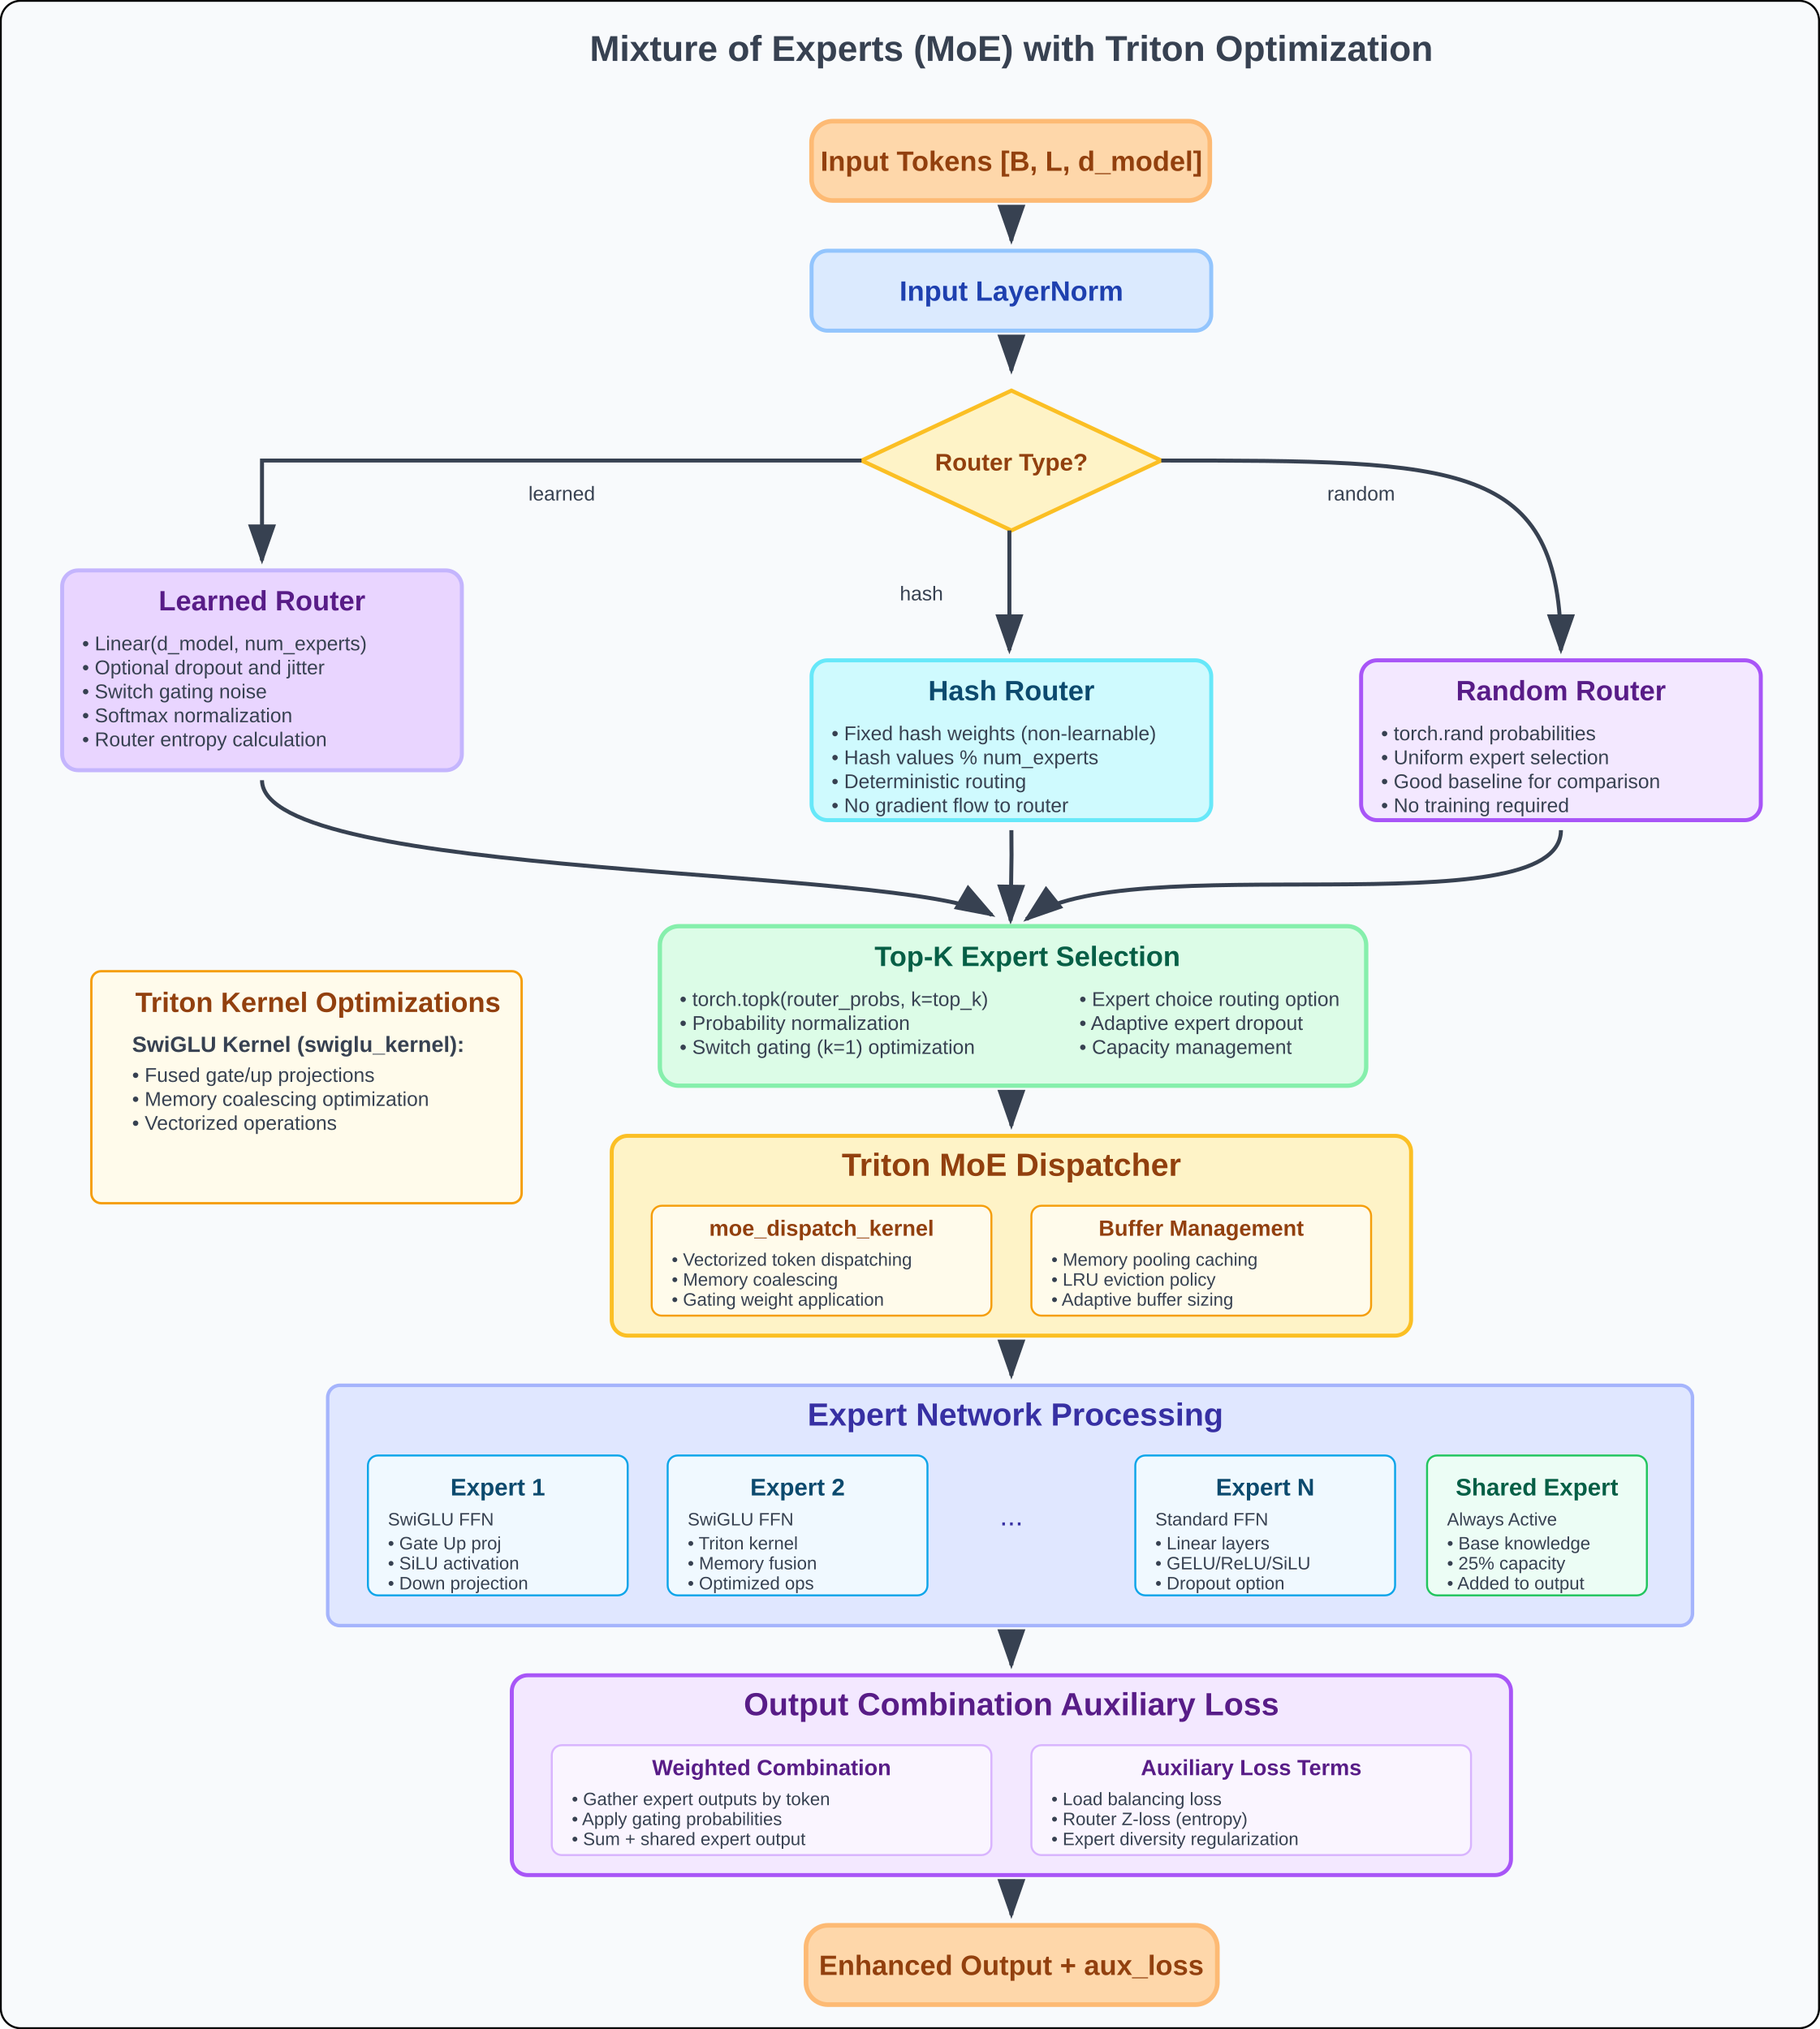
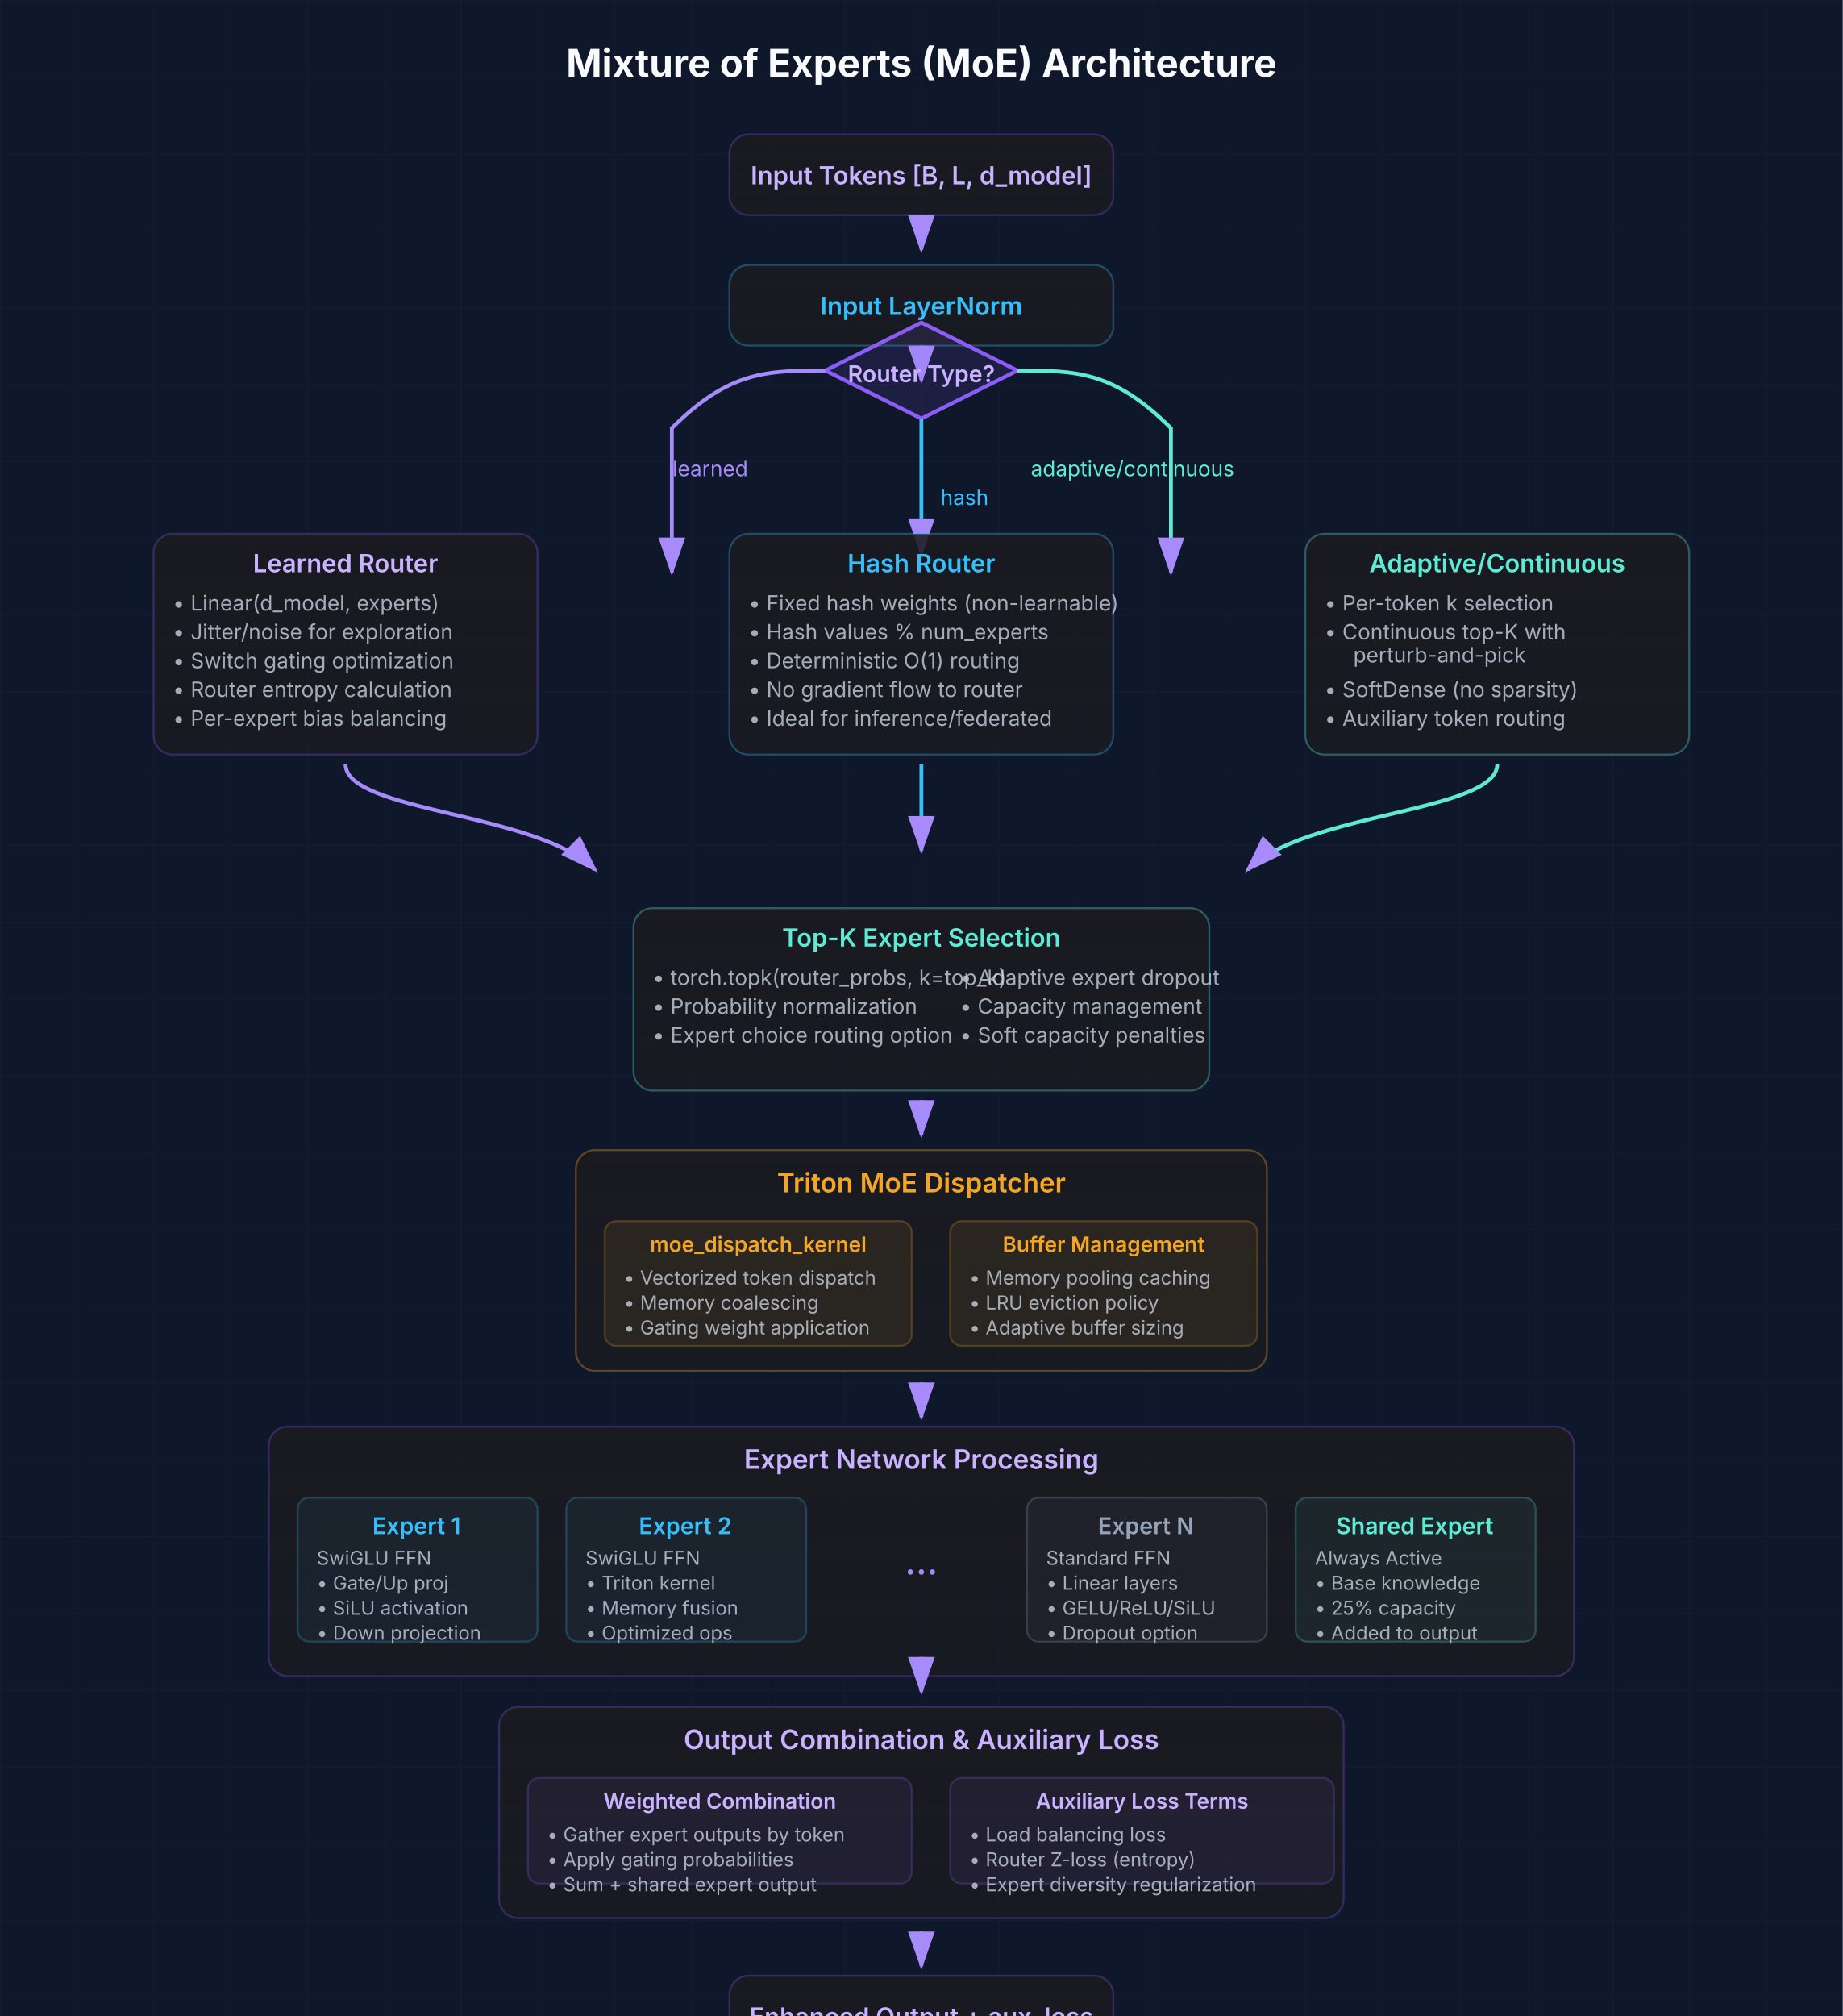
- <svg xmlns="http://www.w3.org/2000/svg" width="910.657" height="1015.545" version="1.1" id="svg68">
+ <svg xmlns="http://www.w3.org/2000/svg" width="960" height="1050" version="1.1" id="svg68">
  <defs id="defs1">
    <marker id="arrowhead" markerWidth="10" markerHeight="7" refX="9" refY="3.5" orient="auto" markerUnits="strokeWidth">
-       <polygon points="0,0 10,3.5 0,7 " fill="#374151" stroke="none" id="polygon1" />
+       <polygon points="0,0 10,3.5 0,7 " fill="#a78bfa" stroke="none" id="polygon1" />
    </marker>
-     <marker id="diamond" markerWidth="8" markerHeight="8" refX="4" refY="4" orient="auto">
-       <polygon points="0,4 4,0 8,4 4,8 " fill="#f59e0b" stroke="#92400e" id="diamond1" />
-     </marker>
+     <filter id="glow" x="-20%" y="-20%" width="140%" height="140%">
+       <feGaussianBlur stdDeviation="4" result="blur" />
+       <feComposite in="SourceGraphic" in2="blur" operator="over" />
+     </filter>
+     <linearGradient id="glass-bg" x1="0%" y1="0%" x2="0%" y2="100%">
+       <stop offset="0%" style="stop-color:rgba(27,27,31,0.88);stop-opacity:1" />
+       <stop offset="100%" style="stop-color:rgba(27,27,31,0.72);stop-opacity:1" />
+     </linearGradient>
+     <linearGradient id="purple-grad" x1="0%" y1="0%" x2="100%" y2="100%">
+       <stop offset="0%" style="stop-color:#8b5cf6;stop-opacity:1" />
+       <stop offset="100%" style="stop-color:#6d28d9;stop-opacity:1" />
+     </linearGradient>
+     <linearGradient id="cyan-grad" x1="0%" y1="0%" x2="100%" y2="100%">
+       <stop offset="0%" style="stop-color:#38bdf8;stop-opacity:1" />
+       <stop offset="100%" style="stop-color:#0f766e;stop-opacity:1" />
+     </linearGradient>
+     <linearGradient id="amber-grad" x1="0%" y1="0%" x2="100%" y2="100%">
+       <stop offset="0%" style="stop-color:#f5a524;stop-opacity:1" />
+       <stop offset="100%" style="stop-color:#d97706;stop-opacity:1" />
+     </linearGradient>
  </defs>
-   <path width="909.887" height="1014.776" fill="#f8fafc" stroke="#e2e8f0" stroke-width="0.769" id="rect1" x="0.385" y="0.385" d="M 10.385,0.385 H 900.272 a 10,10 45 0 1 10,10 V 1005.161 a 10,10 135 0 1 -10,10 H 10.385 a 10,10 45 0 1 -10,-10 l 0,-994.776 A 10,10 135 0 1 10.385,0.385 Z" style="stroke:#000000;stroke-opacity:1;stroke-width:1;stroke-dasharray:none" />
-   <text x="506.11" y="30.5" text-anchor="middle" font-family="Arial, sans-serif" font-size="18px" font-weight="bold" fill="#374151" id="title">Mixture of Experts (MoE) with Triton Optimization</text>
-   <rect x="406.099" y="60.648" width="199.302" height="39.703" fill="#fed7aa" stroke="#fdba74" stroke-width="2.297" rx="10.629" id="rect_input" />
-   <text x="506.11" y="85.5" text-anchor="middle" font-family="Arial, sans-serif" font-size="14px" font-weight="bold" fill="#92400e" id="text_input">Input Tokens [B, L, d_model]</text>
-   <path d="m 506.11,105.5 v 15" stroke="#374151" stroke-width="2" fill="none" marker-end="url(#arrowhead)" id="arrow1" />
-   <rect x="406.11" y="125.5" width="200" height="40" fill="#dbeafe" stroke="#93c5fd" stroke-width="2" rx="8" id="rect_norm" />
-   <text x="506.11" y="150.5" text-anchor="middle" font-family="Arial, sans-serif" font-size="14px" font-weight="bold" fill="#1e40af" id="text_norm">Input LayerNorm</text>
-   <path d="m 506.11,170.5 v 15" stroke="#374151" stroke-width="2" fill="none" marker-end="url(#arrowhead)" id="arrow2" />
-   <polygon points="650,265 575,230 650,195 725,230 " fill="#fef3c7" stroke="#fbbf24" stroke-width="2" id="router_type_selector" transform="translate(-143.8903,0.5)" />
-   <text x="506.11" y="235.5" text-anchor="middle" font-family="Arial, sans-serif" font-size="12px" font-weight="bold" fill="#92400e" id="text_router_type_selector">Router Type?</text>
-   <path d="m 431.11,230.5 c -150,0 -250,0 -300,0 v 50" stroke="#374151" stroke-width="2" fill="none" marker-end="url(#arrowhead)" id="path_learned" />
-   <text x="281.11" y="250.5" text-anchor="middle" font-family="Arial, sans-serif" font-size="10px" fill="#374151" id="label_learned">learned</text>
-   <rect x="31.11" y="285.5" width="200" height="100" fill="#e9d5ff" stroke="#c4b5fd" stroke-width="2" rx="8" id="rect_learned" />
-   <text x="131.11" y="305.5" text-anchor="middle" font-family="Arial, sans-serif" font-size="14px" font-weight="bold" fill="#581c87" id="text_learned_title">Learned Router</text>
-   <text x="41.11" y="325.5" font-family="Arial, sans-serif" font-size="10px" fill="#374151" id="text_learned1">• Linear(d_model, num_experts)</text>
-   <text x="41.11" y="337.5" font-family="Arial, sans-serif" font-size="10px" fill="#374151" id="text_learned2">• Optional dropout and jitter</text>
-   <text x="41.11" y="349.5" font-family="Arial, sans-serif" font-size="10px" fill="#374151" id="text_learned3">• Switch gating noise</text>
-   <text x="41.11" y="361.5" font-family="Arial, sans-serif" font-size="10px" fill="#374151" id="text_learned4">• Softmax normalization</text>
-   <text x="41.11" y="373.5" font-family="Arial, sans-serif" font-size="10px" fill="#374151" id="text_learned5">• Router entropy calculation</text>
-   <path d="m 505.11,265.5 c 0,20 0,40 0,60" stroke="#374151" stroke-width="2" fill="none" marker-end="url(#arrowhead)" id="path_hash" />
-   <text x="461.11" y="300.5" text-anchor="middle" font-family="Arial, sans-serif" font-size="10px" fill="#374151" id="label_hash">hash</text>
-   <rect x="406.11" y="330.5" width="200" height="80" fill="#cffafe" stroke="#67e8f9" stroke-width="2" rx="8" id="rect_hash" />
-   <text x="506.11" y="350.5" text-anchor="middle" font-family="Arial, sans-serif" font-size="14px" font-weight="bold" fill="#0c4a6e" id="text_hash_title">Hash Router</text>
-   <text x="416.11" y="370.5" font-family="Arial, sans-serif" font-size="10px" fill="#374151" id="text_hash1">• Fixed hash weights (non-learnable)</text>
-   <text x="416.11" y="382.5" font-family="Arial, sans-serif" font-size="10px" fill="#374151" id="text_hash2">• Hash values % num_experts</text>
-   <text x="416.11" y="394.5" font-family="Arial, sans-serif" font-size="10px" fill="#374151" id="text_hash3">• Deterministic routing</text>
-   <text x="416.11" y="406.5" font-family="Arial, sans-serif" font-size="10px" fill="#374151" id="text_hash4">• No gradient flow to router</text>
-   <path d="m 581.11,230.5 c 150,0 200,0 200,95" stroke="#374151" stroke-width="2" fill="none" marker-end="url(#arrowhead)" id="path_random" />
-   <text x="681.11" y="250.5" text-anchor="middle" font-family="Arial, sans-serif" font-size="10px" fill="#374151" id="label_random">random</text>
-   <rect x="681.11" y="330.5" width="200" height="80" fill="#f3e8ff" stroke="#a855f7" stroke-width="2" rx="8" id="rect_random" />
-   <text x="781.11" y="350.5" text-anchor="middle" font-family="Arial, sans-serif" font-size="14px" font-weight="bold" fill="#581c87" id="text_random_title">Random Router</text>
-   <text x="691.11" y="370.5" font-family="Arial, sans-serif" font-size="10px" fill="#374151" id="text_random1">• torch.rand probabilities</text>
-   <text x="691.11" y="382.5" font-family="Arial, sans-serif" font-size="10px" fill="#374151" id="text_random2">• Uniform expert selection</text>
-   <text x="691.11" y="394.5" font-family="Arial, sans-serif" font-size="10px" fill="#374151" id="text_random3">• Good baseline for comparison</text>
-   <text x="691.11" y="406.5" font-family="Arial, sans-serif" font-size="10px" fill="#374151" id="text_random4">• No training required</text>
-   <path d="m 131.11,390.5 c 0,50 322.844,42.812 365.254,67.442" stroke="#374151" stroke-width="2" fill="none" marker-end="url(#arrowhead)" id="conv_learned" />
-   <path d="m 506.11,415.5 c 0,20 0.317,-2.283 -0.402,45.317" stroke="#374151" stroke-width="2" fill="none" marker-end="url(#arrowhead)" id="conv_hash" />
-   <path d="m 781.11,415.5 c 0,50 -220.771,7.59 -267.495,44.598" stroke="#374151" stroke-width="2" fill="none" marker-end="url(#arrowhead)" id="conv_random" />
-   <rect x="330.194" y="463.584" width="353.46" height="79.831" fill="#dcfce7" stroke="#86efac" stroke-width="2.169" rx="9.426" id="rect_topk" />
-   <text x="514.11" y="483.5" text-anchor="middle" font-family="Arial, sans-serif" font-size="14px" font-weight="bold" fill="#065f46" id="text_topk_title">Top-K Expert Selection</text>
-   <text x="340.11" y="503.5" font-family="Arial, sans-serif" font-size="10px" fill="#374151" id="text_topk1">• torch.topk(router_probs, k=top_k)</text>
-   <text x="340.11" y="515.5" font-family="Arial, sans-serif" font-size="10px" fill="#374151" id="text_topk2">• Probability normalization</text>
-   <text x="340.11" y="527.5" font-family="Arial, sans-serif" font-size="10px" fill="#374151" id="text_topk3">• Switch gating (k=1) optimization</text>
-   <text x="540.11" y="503.5" font-family="Arial, sans-serif" font-size="10px" fill="#374151" id="text_topk4">• Expert choice routing option</text>
-   <text x="540.11" y="515.5" font-family="Arial, sans-serif" font-size="10px" fill="#374151" id="text_topk5">• Adaptive expert dropout</text>
-   <text x="540.11" y="527.5" font-family="Arial, sans-serif" font-size="10px" fill="#374151" id="text_topk6">• Capacity management</text>
-   <path d="m 506.11,548.5 v 15" stroke="#374151" stroke-width="2" fill="none" marker-end="url(#arrowhead)" id="arrow3" />
-   <rect x="306.11" y="568.5" width="400" height="100" fill="#fef3c7" stroke="#fbbf24" stroke-width="2" rx="8" id="rect_dispatcher" />
-   <text x="506.11" y="588.5" text-anchor="middle" font-family="Arial, sans-serif" font-size="16px" font-weight="bold" fill="#92400e" id="text_dispatcher_title">Triton MoE Dispatcher</text>
-   <rect x="326.11" y="603.5" width="170" height="55" fill="#fffbeb" stroke="#f59e0b" stroke-width="1" rx="5" id="rect_dispatch_kernel" />
-   <text x="411.11" y="618.5" text-anchor="middle" font-family="Arial, sans-serif" font-size="11px" font-weight="bold" fill="#92400e" id="text_dispatch_kernel_title">moe_dispatch_kernel</text>
-   <text x="336.11" y="633.5" font-family="Arial, sans-serif" font-size="9px" fill="#374151" id="text_dispatch1">• Vectorized token dispatching</text>
-   <text x="336.11" y="643.5" font-family="Arial, sans-serif" font-size="9px" fill="#374151" id="text_dispatch2">• Memory coalescing</text>
-   <text x="336.11" y="653.5" font-family="Arial, sans-serif" font-size="9px" fill="#374151" id="text_dispatch3">• Gating weight application</text>
-   <rect x="516.11" y="603.5" width="170" height="55" fill="#fffbeb" stroke="#f59e0b" stroke-width="1" rx="5" id="rect_buffer_mgmt" />
-   <text x="601.11" y="618.5" text-anchor="middle" font-family="Arial, sans-serif" font-size="11px" font-weight="bold" fill="#92400e" id="text_buffer_mgmt_title">Buffer Management</text>
-   <text x="526.11" y="633.5" font-family="Arial, sans-serif" font-size="9px" fill="#374151" id="text_buffer1">• Memory pooling caching</text>
-   <text x="526.11" y="643.5" font-family="Arial, sans-serif" font-size="9px" fill="#374151" id="text_buffer2">• LRU eviction policy</text>
-   <text x="526.11" y="653.5" font-family="Arial, sans-serif" font-size="9px" fill="#374151" id="text_buffer3">• Adaptive buffer sizing</text>
-   <path d="m 506.11,673.5 v 15" stroke="#374151" stroke-width="2" fill="none" marker-end="url(#arrowhead)" id="arrow4" />
-   <rect x="163.982" y="693.372" width="682.945" height="120.256" fill="#e0e7ff" stroke="#a5b4fc" stroke-width="1.744" rx="6.071" id="rect_expert_processing" />
-   <text x="508.11" y="713.5" text-anchor="middle" font-family="Arial, sans-serif" font-size="16px" font-weight="bold" fill="#3730a3" id="text_expert_processing_title">Expert Network Processing</text>
-   <rect x="184.11" y="728.5" width="130" height="70" fill="#f0f9ff" stroke="#0ea5e9" stroke-width="1" rx="5" id="rect_expert1" />
-   <text x="249.11" y="748.5" text-anchor="middle" font-family="Arial, sans-serif" font-size="12px" font-weight="bold" fill="#0c4a6e" id="text_expert1_title">Expert 1</text>
-   <text x="194.11" y="763.5" font-family="Arial, sans-serif" font-size="9px" fill="#374151" id="text_expert1_type">SwiGLU FFN</text>
-   <text x="194.11" y="775.5" font-family="Arial, sans-serif" font-size="9px" fill="#374151" id="text_expert1_detail1">• Gate Up proj</text>
-   <text x="194.11" y="785.5" font-family="Arial, sans-serif" font-size="9px" fill="#374151" id="text_expert1_detail2">• SiLU activation</text>
-   <text x="194.11" y="795.5" font-family="Arial, sans-serif" font-size="9px" fill="#374151" id="text_expert1_detail3">• Down projection</text>
-   <rect x="334.11" y="728.5" width="130" height="70" fill="#f0f9ff" stroke="#0ea5e9" stroke-width="1" rx="5" id="rect_expert2" />
-   <text x="399.11" y="748.5" text-anchor="middle" font-family="Arial, sans-serif" font-size="12px" font-weight="bold" fill="#0c4a6e" id="text_expert2_title">Expert 2</text>
-   <text x="344.11" y="763.5" font-family="Arial, sans-serif" font-size="9px" fill="#374151" id="text_expert2_type">SwiGLU FFN</text>
-   <text x="344.11" y="775.5" font-family="Arial, sans-serif" font-size="9px" fill="#374151" id="text_expert2_detail1">• Triton kernel</text>
-   <text x="344.11" y="785.5" font-family="Arial, sans-serif" font-size="9px" fill="#374151" id="text_expert2_detail2">• Memory fusion</text>
-   <text x="344.11" y="795.5" font-family="Arial, sans-serif" font-size="9px" fill="#374151" id="text_expert2_detail3">• Optimized ops</text>
-   <text x="506.11" y="763.5" text-anchor="middle" font-family="Arial, sans-serif" font-size="14px" fill="#3730a3" id="text_experts_dots">...</text>
-   <rect x="568.11" y="728.5" width="130" height="70" fill="#f0f9ff" stroke="#0ea5e9" stroke-width="1" rx="5" id="rect_expertN" />
-   <text x="633.11" y="748.5" text-anchor="middle" font-family="Arial, sans-serif" font-size="12px" font-weight="bold" fill="#0c4a6e" id="text_expertN_title">Expert N</text>
-   <text x="578.11" y="763.5" font-family="Arial, sans-serif" font-size="9px" fill="#374151" id="text_expertN_type">Standard FFN</text>
-   <text x="578.11" y="775.5" font-family="Arial, sans-serif" font-size="9px" fill="#374151" id="text_expertN_detail1">• Linear layers</text>
-   <text x="578.11" y="785.5" font-family="Arial, sans-serif" font-size="9px" fill="#374151" id="text_expertN_detail2">• GELU/ReLU/SiLU</text>
-   <text x="578.11" y="795.5" font-family="Arial, sans-serif" font-size="9px" fill="#374151" id="text_expertN_detail3">• Dropout option</text>
-   <rect x="714.11" y="728.5" width="110" height="70" fill="#ecfdf5" stroke="#22c55e" stroke-width="1" rx="5" id="rect_shared" />
-   <text x="769.11" y="748.5" text-anchor="middle" font-family="Arial, sans-serif" font-size="12px" font-weight="bold" fill="#065f46" id="text_shared_title">Shared Expert</text>
-   <text x="724.11" y="763.5" font-family="Arial, sans-serif" font-size="9px" fill="#374151" id="text_shared_type">Always Active</text>
-   <text x="724.11" y="775.5" font-family="Arial, sans-serif" font-size="9px" fill="#374151" id="text_shared_detail1">• Base knowledge</text>
-   <text x="724.11" y="785.5" font-family="Arial, sans-serif" font-size="9px" fill="#374151" id="text_shared_detail2">• 25% capacity</text>
-   <text x="724.11" y="795.5" font-family="Arial, sans-serif" font-size="9px" fill="#374151" id="text_shared_detail3">• Added to output</text>
-   <path d="m 506.11,818.5 v 15" stroke="#374151" stroke-width="2" fill="none" marker-end="url(#arrowhead)" id="arrow5" />
-   <rect x="256.11" y="838.5" width="500" height="100" fill="#f3e8ff" stroke="#a855f7" stroke-width="2" rx="8" id="rect_output_combination" />
-   <text x="506.11" y="858.5" text-anchor="middle" font-family="Arial, sans-serif" font-size="16px" font-weight="bold" fill="#581c87" id="text_output_combination_title">Output Combination Auxiliary Loss</text>
-   <rect x="276.11" y="873.5" width="220" height="55" fill="#faf5ff" stroke="#d8b4fe" stroke-width="1" rx="5" id="rect_output_comb" />
-   <text x="386.11" y="888.5" text-anchor="middle" font-family="Arial, sans-serif" font-size="11px" font-weight="bold" fill="#581c87" id="text_output_comb_title">Weighted Combination</text>
-   <text x="286.11" y="903.5" font-family="Arial, sans-serif" font-size="9px" fill="#374151" id="text_output_comb1">• Gather expert outputs by token</text>
-   <text x="286.11" y="913.5" font-family="Arial, sans-serif" font-size="9px" fill="#374151" id="text_output_comb2">• Apply gating probabilities</text>
-   <text x="286.11" y="923.5" font-family="Arial, sans-serif" font-size="9px" fill="#374151" id="text_output_comb3">• Sum + shared expert output</text>
-   <rect x="516.11" y="873.5" width="220" height="55" fill="#faf5ff" stroke="#d8b4fe" stroke-width="1" rx="5" id="rect_aux_loss" />
-   <text x="626.11" y="888.5" text-anchor="middle" font-family="Arial, sans-serif" font-size="11px" font-weight="bold" fill="#581c87" id="text_aux_loss_title">Auxiliary Loss Terms</text>
-   <text x="526.11" y="903.5" font-family="Arial, sans-serif" font-size="9px" fill="#374151" id="text_aux_loss1">• Load balancing loss</text>
-   <text x="526.11" y="913.5" font-family="Arial, sans-serif" font-size="9px" fill="#374151" id="text_aux_loss2">• Router Z-loss (entropy)</text>
-   <text x="526.11" y="923.5" font-family="Arial, sans-serif" font-size="9px" fill="#374151" id="text_aux_loss3">• Expert diversity regularization</text>
-   <path d="m 506.11,943.5 v 15" stroke="#374151" stroke-width="2" fill="none" marker-end="url(#arrowhead)" id="arrow6" />
-   <rect x="403.34" y="963.667" width="205.829" height="39.667" fill="#fed7aa" stroke="#fdba74" stroke-width="2.333" rx="10.978" id="rect_final_output" />
-   <text x="506.11" y="988.5" text-anchor="middle" font-family="Arial, sans-serif" font-size="14px" font-weight="bold" fill="#92400e" id="text_final_output">Enhanced Output + aux_loss</text>
-   <rect x="45.707" y="486.098" width="215.322" height="116.128" fill="#fffbeb" stroke="#f59e0b" stroke-width="1.195" rx="4.922" id="rect_triton_details" />
-   <text x="159.11" y="506.5" text-anchor="middle" font-family="Arial, sans-serif" font-size="14px" font-weight="bold" fill="#92400e" id="text_triton_details_title">Triton Kernel Optimizations</text>
-   <text x="66.11" y="526.5" font-family="Arial, sans-serif" font-size="11px" font-weight="bold" fill="#374151" id="triton_swiglu">SwiGLU Kernel (swiglu_kernel):</text>
-   <text x="66.11" y="541.5" font-family="Arial, sans-serif" font-size="10px" fill="#374151" id="triton_swiglu1">• Fused gate/up projections</text>
-   <text x="66.11" y="553.5" font-family="Arial, sans-serif" font-size="10px" fill="#374151" id="triton_swiglu2">• Memory coalescing optimization</text>
-   <text x="66.11" y="565.5" font-family="Arial, sans-serif" font-size="10px" fill="#374151" id="triton_swiglu3">• Vectorized operations</text>
+   <rect width="960" height="1050" fill="#0f172a" id="rect_background" />
+   <pattern id="grid" width="40" height="40" patternUnits="userSpaceOnUse">
+     <path d="M 40 0 L 0 0 0 40" fill="none" stroke="rgba(139,92,246,0.05)" stroke-width="1" />
+   </pattern>
+   <rect width="960" height="1050" fill="url(#grid)" />
+   <text x="480" y="40" text-anchor="middle" font-family="Inter, 'Segoe UI', system-ui, sans-serif" font-size="20px" font-weight="700" fill="#f8fafc" id="title">Mixture of Experts (MoE) Architecture</text>
+   <rect x="380" y="70" width="200" height="42" fill="url(#glass-bg)" stroke="rgba(139,92,246,0.28)" stroke-width="1" rx="10" id="rect_input" />
+   <text x="480" y="96" text-anchor="middle" font-family="Inter, 'Segoe UI', system-ui, sans-serif" font-size="13px" font-weight="600" fill="#c9b2ff" id="text_input">Input Tokens [B, L, d_model]</text>
+   <path d="m 480,112 v 18" stroke="#a78bfa" stroke-width="2" fill="none" marker-end="url(#arrowhead)" id="arrow1" />
+   <rect x="380" y="138" width="200" height="42" fill="url(#glass-bg)" stroke="rgba(56,189,248,0.32)" stroke-width="1" rx="10" id="rect_norm" />
+   <text x="480" y="164" text-anchor="middle" font-family="Inter, 'Segoe UI', system-ui, sans-serif" font-size="13px" font-weight="600" fill="#38bdf8" id="text_norm">Input LayerNorm</text>
+   <path d="m 480,180 v 18" stroke="#a78bfa" stroke-width="2" fill="none" marker-end="url(#arrowhead)" id="arrow2" />
+   <polygon points="480,218 430,193 480,168 530,193 " fill="rgba(139,92,246,0.12)" stroke="#8b5cf6" stroke-width="2" id="router_type_selector" />
+   <text x="480" y="199" text-anchor="middle" font-family="Inter, 'Segoe UI', system-ui, sans-serif" font-size="12px" font-weight="600" fill="#c9b2ff" id="text_router_type_selector">Router Type?</text>
+   <path d="m 430,193 c -30,0 -50,0 -80,30 v 75" stroke="#a78bfa" stroke-width="2" fill="none" marker-end="url(#arrowhead)" id="path_learned" />
+   <text x="370" y="248" text-anchor="middle" font-family="Inter, 'Segoe UI', system-ui, sans-serif" font-size="11px" fill="#a78bfa" id="label_learned">learned</text>
+   <rect x="80" y="278" width="200" height="115" fill="url(#glass-bg)" stroke="rgba(139,92,246,0.28)" stroke-width="1" rx="10" id="rect_learned" />
+   <text x="180" y="298" text-anchor="middle" font-family="Inter, 'Segoe UI', system-ui, sans-serif" font-size="13px" font-weight="600" fill="#c9b2ff" id="text_learned_title">Learned Router</text>
+   <text x="90" y="318" font-family="Inter, 'Segoe UI', system-ui, sans-serif" font-size="11px" fill="rgba(203,213,225,0.78)" id="text_learned1">• Linear(d_model, experts)</text>
+   <text x="90" y="333" font-family="Inter, 'Segoe UI', system-ui, sans-serif" font-size="11px" fill="rgba(203,213,225,0.78)" id="text_learned2">• Jitter/noise for exploration</text>
+   <text x="90" y="348" font-family="Inter, 'Segoe UI', system-ui, sans-serif" font-size="11px" fill="rgba(203,213,225,0.78)" id="text_learned3">• Switch gating optimization</text>
+   <text x="90" y="363" font-family="Inter, 'Segoe UI', system-ui, sans-serif" font-size="11px" fill="rgba(203,213,225,0.78)" id="text_learned4">• Router entropy calculation</text>
+   <text x="90" y="378" font-family="Inter, 'Segoe UI', system-ui, sans-serif" font-size="11px" fill="rgba(203,213,225,0.78)" id="text_learned5">• Per-expert bias balancing</text>
+   <path d="m 480,218 v 70" stroke="#38bdf8" stroke-width="2" fill="none" marker-end="url(#arrowhead)" id="path_hash" />
+   <text x="490" y="263" text-anchor="start" font-family="Inter, 'Segoe UI', system-ui, sans-serif" font-size="11px" fill="#38bdf8" id="label_hash">hash</text>
+   <rect x="380" y="278" width="200" height="115" fill="url(#glass-bg)" stroke="rgba(56,189,248,0.32)" stroke-width="1" rx="10" id="rect_hash" />
+   <text x="480" y="298" text-anchor="middle" font-family="Inter, 'Segoe UI', system-ui, sans-serif" font-size="13px" font-weight="600" fill="#38bdf8" id="text_hash_title">Hash Router</text>
+   <text x="390" y="318" font-family="Inter, 'Segoe UI', system-ui, sans-serif" font-size="11px" fill="rgba(203,213,225,0.78)" id="text_hash1">• Fixed hash weights (non-learnable)</text>
+   <text x="390" y="333" font-family="Inter, 'Segoe UI', system-ui, sans-serif" font-size="11px" fill="rgba(203,213,225,0.78)" id="text_hash2">• Hash values % num_experts</text>
+   <text x="390" y="348" font-family="Inter, 'Segoe UI', system-ui, sans-serif" font-size="11px" fill="rgba(203,213,225,0.78)" id="text_hash3">• Deterministic O(1) routing</text>
+   <text x="390" y="363" font-family="Inter, 'Segoe UI', system-ui, sans-serif" font-size="11px" fill="rgba(203,213,225,0.78)" id="text_hash4">• No gradient flow to router</text>
+   <text x="390" y="378" font-family="Inter, 'Segoe UI', system-ui, sans-serif" font-size="11px" fill="rgba(203,213,225,0.78)" id="text_hash5">• Ideal for inference/federated</text>
+   <path d="m 530,193 c 30,0 50,0 80,30 v 75" stroke="#5eead4" stroke-width="2" fill="none" marker-end="url(#arrowhead)" id="path_adaptive" />
+   <text x="590" y="248" text-anchor="middle" font-family="Inter, 'Segoe UI', system-ui, sans-serif" font-size="11px" fill="#5eead4" id="label_adaptive">adaptive/continuous</text>
+   <rect x="680" y="278" width="200" height="115" fill="url(#glass-bg)" stroke="rgba(94,234,212,0.32)" stroke-width="1" rx="10" id="rect_adaptive" />
+   <text x="780" y="298" text-anchor="middle" font-family="Inter, 'Segoe UI', system-ui, sans-serif" font-size="13px" font-weight="600" fill="#5eead4" id="text_adaptive_title">Adaptive/Continuous</text>
+   <text x="690" y="318" font-family="Inter, 'Segoe UI', system-ui, sans-serif" font-size="11px" fill="rgba(203,213,225,0.78)" id="text_adaptive1">• Per-token k selection</text>
+   <text x="690" y="333" font-family="Inter, 'Segoe UI', system-ui, sans-serif" font-size="11px" fill="rgba(203,213,225,0.78)" id="text_adaptive2">• Continuous top-K with</text>
+   <text x="705" y="345" font-family="Inter, 'Segoe UI', system-ui, sans-serif" font-size="11px" fill="rgba(203,213,225,0.78)" id="text_adaptive2b">  perturb-and-pick</text>
+   <text x="690" y="363" font-family="Inter, 'Segoe UI', system-ui, sans-serif" font-size="11px" fill="rgba(203,213,225,0.78)" id="text_adaptive3">• SoftDense (no sparsity)</text>
+   <text x="690" y="378" font-family="Inter, 'Segoe UI', system-ui, sans-serif" font-size="11px" fill="rgba(203,213,225,0.78)" id="text_adaptive4">• Auxiliary token routing</text>
+   <path d="m 180,398 c 0,25 100,25 130,55" stroke="#a78bfa" stroke-width="2" fill="none" marker-end="url(#arrowhead)" id="conv_learned" />
+   <path d="m 480,398 v 45" stroke="#38bdf8" stroke-width="2" fill="none" marker-end="url(#arrowhead)" id="conv_hash" />
+   <path d="m 780,398 c 0,25 -100,25 -130,55" stroke="#5eead4" stroke-width="2" fill="none" marker-end="url(#arrowhead)" id="conv_adaptive" />
+   <rect x="330" y="473" width="300" height="95" fill="url(#glass-bg)" stroke="rgba(94,234,212,0.32)" stroke-width="1" rx="10" id="rect_topk" />
+   <text x="480" y="493" text-anchor="middle" font-family="Inter, 'Segoe UI', system-ui, sans-serif" font-size="13px" font-weight="600" fill="#5eead4" id="text_topk_title">Top-K Expert Selection</text>
+   <text x="340" y="513" font-family="Inter, 'Segoe UI', system-ui, sans-serif" font-size="11px" fill="rgba(203,213,225,0.78)" id="text_topk1">• torch.topk(router_probs, k=top_k)</text>
+   <text x="340" y="528" font-family="Inter, 'Segoe UI', system-ui, sans-serif" font-size="11px" fill="rgba(203,213,225,0.78)" id="text_topk2">• Probability normalization</text>
+   <text x="340" y="543" font-family="Inter, 'Segoe UI', system-ui, sans-serif" font-size="11px" fill="rgba(203,213,225,0.78)" id="text_topk3">• Expert choice routing option</text>
+   <text x="500" y="513" font-family="Inter, 'Segoe UI', system-ui, sans-serif" font-size="11px" fill="rgba(203,213,225,0.78)" id="text_topk4">• Adaptive expert dropout</text>
+   <text x="500" y="528" font-family="Inter, 'Segoe UI', system-ui, sans-serif" font-size="11px" fill="rgba(203,213,225,0.78)" id="text_topk5">• Capacity management</text>
+   <text x="500" y="543" font-family="Inter, 'Segoe UI', system-ui, sans-serif" font-size="11px" fill="rgba(203,213,225,0.78)" id="text_topk6">• Soft capacity penalties</text>
+   <path d="m 480,573 v 18" stroke="#a78bfa" stroke-width="2" fill="none" marker-end="url(#arrowhead)" id="arrow3" />
+   <rect x="300" y="599" width="360" height="115" fill="url(#glass-bg)" stroke="rgba(245,165,36,0.32)" stroke-width="1" rx="10" id="rect_dispatcher" />
+   <text x="480" y="621" text-anchor="middle" font-family="Inter, 'Segoe UI', system-ui, sans-serif" font-size="14px" font-weight="600" fill="#f5a524" id="text_dispatcher_title">Triton MoE Dispatcher</text>
+   <rect x="315" y="636" width="160" height="65" fill="rgba(245,165,36,0.08)" stroke="rgba(245,165,36,0.24)" stroke-width="1" rx="6" id="rect_dispatch_kernel" />
+   <text x="395" y="652" text-anchor="middle" font-family="Inter, 'Segoe UI', system-ui, sans-serif" font-size="11px" font-weight="600" fill="#f5a524" id="text_dispatch_kernel_title">moe_dispatch_kernel</text>
+   <text x="325" y="669" font-family="Inter, 'Segoe UI', system-ui, sans-serif" font-size="10px" fill="rgba(203,213,225,0.78)" id="text_dispatch1">• Vectorized token dispatch</text>
+   <text x="325" y="682" font-family="Inter, 'Segoe UI', system-ui, sans-serif" font-size="10px" fill="rgba(203,213,225,0.78)" id="text_dispatch2">• Memory coalescing</text>
+   <text x="325" y="695" font-family="Inter, 'Segoe UI', system-ui, sans-serif" font-size="10px" fill="rgba(203,213,225,0.78)" id="text_dispatch3">• Gating weight application</text>
+   <rect x="495" y="636" width="160" height="65" fill="rgba(245,165,36,0.08)" stroke="rgba(245,165,36,0.24)" stroke-width="1" rx="6" id="rect_buffer_mgmt" />
+   <text x="575" y="652" text-anchor="middle" font-family="Inter, 'Segoe UI', system-ui, sans-serif" font-size="11px" font-weight="600" fill="#f5a524" id="text_buffer_mgmt_title">Buffer Management</text>
+   <text x="505" y="669" font-family="Inter, 'Segoe UI', system-ui, sans-serif" font-size="10px" fill="rgba(203,213,225,0.78)" id="text_buffer1">• Memory pooling caching</text>
+   <text x="505" y="682" font-family="Inter, 'Segoe UI', system-ui, sans-serif" font-size="10px" fill="rgba(203,213,225,0.78)" id="text_buffer2">• LRU eviction policy</text>
+   <text x="505" y="695" font-family="Inter, 'Segoe UI', system-ui, sans-serif" font-size="10px" fill="rgba(203,213,225,0.78)" id="text_buffer3">• Adaptive buffer sizing</text>
+   <path d="m 480,720 v 18" stroke="#a78bfa" stroke-width="2" fill="none" marker-end="url(#arrowhead)" id="arrow4" />
+   <rect x="140" y="743" width="680" height="130" fill="url(#glass-bg)" stroke="rgba(139,92,246,0.28)" stroke-width="1" rx="10" id="rect_expert_processing" />
+   <text x="480" y="765" text-anchor="middle" font-family="Inter, 'Segoe UI', system-ui, sans-serif" font-size="14px" font-weight="600" fill="#c9b2ff" id="text_expert_processing_title">Expert Network Processing</text>
+   <rect x="155" y="780" width="125" height="75" fill="rgba(56,189,248,0.06)" stroke="rgba(56,189,248,0.24)" stroke-width="1" rx="6" id="rect_expert1" />
+   <text x="217" y="799" text-anchor="middle" font-family="Inter, 'Segoe UI', system-ui, sans-serif" font-size="12px" font-weight="600" fill="#38bdf8" id="text_expert1_title">Expert 1</text>
+   <text x="165" y="815" font-family="Inter, 'Segoe UI', system-ui, sans-serif" font-size="10px" fill="rgba(203,213,225,0.78)" id="text_expert1_type">SwiGLU FFN</text>
+   <text x="165" y="828" font-family="Inter, 'Segoe UI', system-ui, sans-serif" font-size="10px" fill="rgba(203,213,225,0.78)" id="text_expert1_detail1">• Gate/Up proj</text>
+   <text x="165" y="841" font-family="Inter, 'Segoe UI', system-ui, sans-serif" font-size="10px" fill="rgba(203,213,225,0.78)" id="text_expert1_detail2">• SiLU activation</text>
+   <text x="165" y="854" font-family="Inter, 'Segoe UI', system-ui, sans-serif" font-size="10px" fill="rgba(203,213,225,0.78)" id="text_expert1_detail3">• Down projection</text>
+   <rect x="295" y="780" width="125" height="75" fill="rgba(56,189,248,0.06)" stroke="rgba(56,189,248,0.24)" stroke-width="1" rx="6" id="rect_expert2" />
+   <text x="357" y="799" text-anchor="middle" font-family="Inter, 'Segoe UI', system-ui, sans-serif" font-size="12px" font-weight="600" fill="#38bdf8" id="text_expert2_title">Expert 2</text>
+   <text x="305" y="815" font-family="Inter, 'Segoe UI', system-ui, sans-serif" font-size="10px" fill="rgba(203,213,225,0.78)" id="text_expert2_type">SwiGLU FFN</text>
+   <text x="305" y="828" font-family="Inter, 'Segoe UI', system-ui, sans-serif" font-size="10px" fill="rgba(203,213,225,0.78)" id="text_expert2_detail1">• Triton kernel</text>
+   <text x="305" y="841" font-family="Inter, 'Segoe UI', system-ui, sans-serif" font-size="10px" fill="rgba(203,213,225,0.78)" id="text_expert2_detail2">• Memory fusion</text>
+   <text x="305" y="854" font-family="Inter, 'Segoe UI', system-ui, sans-serif" font-size="10px" fill="rgba(203,213,225,0.78)" id="text_expert2_detail3">• Optimized ops</text>
+   <text x="480" y="820" text-anchor="middle" font-family="Inter, 'Segoe UI', system-ui, sans-serif" font-size="18px" font-weight="600" fill="#a78bfa" id="text_experts_dots">...</text>
+   <rect x="535" y="780" width="125" height="75" fill="rgba(148,163,184,0.06)" stroke="rgba(148,163,184,0.24)" stroke-width="1" rx="6" id="rect_expertN" />
+   <text x="597" y="799" text-anchor="middle" font-family="Inter, 'Segoe UI', system-ui, sans-serif" font-size="12px" font-weight="600" fill="#94a3b8" id="text_expertN_title">Expert N</text>
+   <text x="545" y="815" font-family="Inter, 'Segoe UI', system-ui, sans-serif" font-size="10px" fill="rgba(203,213,225,0.78)" id="text_expertN_type">Standard FFN</text>
+   <text x="545" y="828" font-family="Inter, 'Segoe UI', system-ui, sans-serif" font-size="10px" fill="rgba(203,213,225,0.78)" id="text_expertN_detail1">• Linear layers</text>
+   <text x="545" y="841" font-family="Inter, 'Segoe UI', system-ui, sans-serif" font-size="10px" fill="rgba(203,213,225,0.78)" id="text_expertN_detail2">• GELU/ReLU/SiLU</text>
+   <text x="545" y="854" font-family="Inter, 'Segoe UI', system-ui, sans-serif" font-size="10px" fill="rgba(203,213,225,0.78)" id="text_expertN_detail3">• Dropout option</text>
+   <rect x="675" y="780" width="125" height="75" fill="rgba(94,234,212,0.06)" stroke="rgba(94,234,212,0.24)" stroke-width="1" rx="6" id="rect_shared" />
+   <text x="737" y="799" text-anchor="middle" font-family="Inter, 'Segoe UI', system-ui, sans-serif" font-size="12px" font-weight="600" fill="#5eead4" id="text_shared_title">Shared Expert</text>
+   <text x="685" y="815" font-family="Inter, 'Segoe UI', system-ui, sans-serif" font-size="10px" fill="rgba(203,213,225,0.78)" id="text_shared_type">Always Active</text>
+   <text x="685" y="828" font-family="Inter, 'Segoe UI', system-ui, sans-serif" font-size="10px" fill="rgba(203,213,225,0.78)" id="text_shared_detail1">• Base knowledge</text>
+   <text x="685" y="841" font-family="Inter, 'Segoe UI', system-ui, sans-serif" font-size="10px" fill="rgba(203,213,225,0.78)" id="text_shared_detail2">• 25% capacity</text>
+   <text x="685" y="854" font-family="Inter, 'Segoe UI', system-ui, sans-serif" font-size="10px" fill="rgba(203,213,225,0.78)" id="text_shared_detail3">• Added to output</text>
+   <path d="m 480,863 v 18" stroke="#a78bfa" stroke-width="2" fill="none" marker-end="url(#arrowhead)" id="arrow5" />
+   <rect x="260" y="889" width="440" height="110" fill="url(#glass-bg)" stroke="rgba(139,92,246,0.28)" stroke-width="1" rx="10" id="rect_output_combination" />
+   <text x="480" y="911" text-anchor="middle" font-family="Inter, 'Segoe UI', system-ui, sans-serif" font-size="14px" font-weight="600" fill="#c9b2ff" id="text_output_combination_title">Output Combination &amp; Auxiliary Loss</text>
+   <rect x="275" y="926" width="200" height="55" fill="rgba(139,92,246,0.08)" stroke="rgba(139,92,246,0.24)" stroke-width="1" rx="6" id="rect_output_comb" />
+   <text x="375" y="942" text-anchor="middle" font-family="Inter, 'Segoe UI', system-ui, sans-serif" font-size="11px" font-weight="600" fill="#c9b2ff" id="text_output_comb_title">Weighted Combination</text>
+   <text x="285" y="959" font-family="Inter, 'Segoe UI', system-ui, sans-serif" font-size="10px" fill="rgba(203,213,225,0.78)" id="text_output_comb1">• Gather expert outputs by token</text>
+   <text x="285" y="972" font-family="Inter, 'Segoe UI', system-ui, sans-serif" font-size="10px" fill="rgba(203,213,225,0.78)" id="text_output_comb2">• Apply gating probabilities</text>
+   <text x="285" y="985" font-family="Inter, 'Segoe UI', system-ui, sans-serif" font-size="10px" fill="rgba(203,213,225,0.78)" id="text_output_comb3">• Sum + shared expert output</text>
+   <rect x="495" y="926" width="200" height="55" fill="rgba(139,92,246,0.08)" stroke="rgba(139,92,246,0.24)" stroke-width="1" rx="6" id="rect_aux_loss" />
+   <text x="595" y="942" text-anchor="middle" font-family="Inter, 'Segoe UI', system-ui, sans-serif" font-size="11px" font-weight="600" fill="#c9b2ff" id="text_aux_loss_title">Auxiliary Loss Terms</text>
+   <text x="505" y="959" font-family="Inter, 'Segoe UI', system-ui, sans-serif" font-size="10px" fill="rgba(203,213,225,0.78)" id="text_aux_loss1">• Load balancing loss</text>
+   <text x="505" y="972" font-family="Inter, 'Segoe UI', system-ui, sans-serif" font-size="10px" fill="rgba(203,213,225,0.78)" id="text_aux_loss2">• Router Z-loss (entropy)</text>
+   <text x="505" y="985" font-family="Inter, 'Segoe UI', system-ui, sans-serif" font-size="10px" fill="rgba(203,213,225,0.78)" id="text_aux_loss3">• Expert diversity regularization</text>
+   <path d="m 480,1006 v 18" stroke="#a78bfa" stroke-width="2" fill="none" marker-end="url(#arrowhead)" id="arrow6" />
+   <rect x="380" y="1029" width="200" height="42" fill="url(#glass-bg)" stroke="rgba(139,92,246,0.28)" stroke-width="1" rx="10" id="rect_final_output" />
+   <text x="480" y="1055" text-anchor="middle" font-family="Inter, 'Segoe UI', system-ui, sans-serif" font-size="13px" font-weight="600" fill="#c9b2ff" id="text_final_output">Enhanced Output + aux_loss</text>
</svg>
